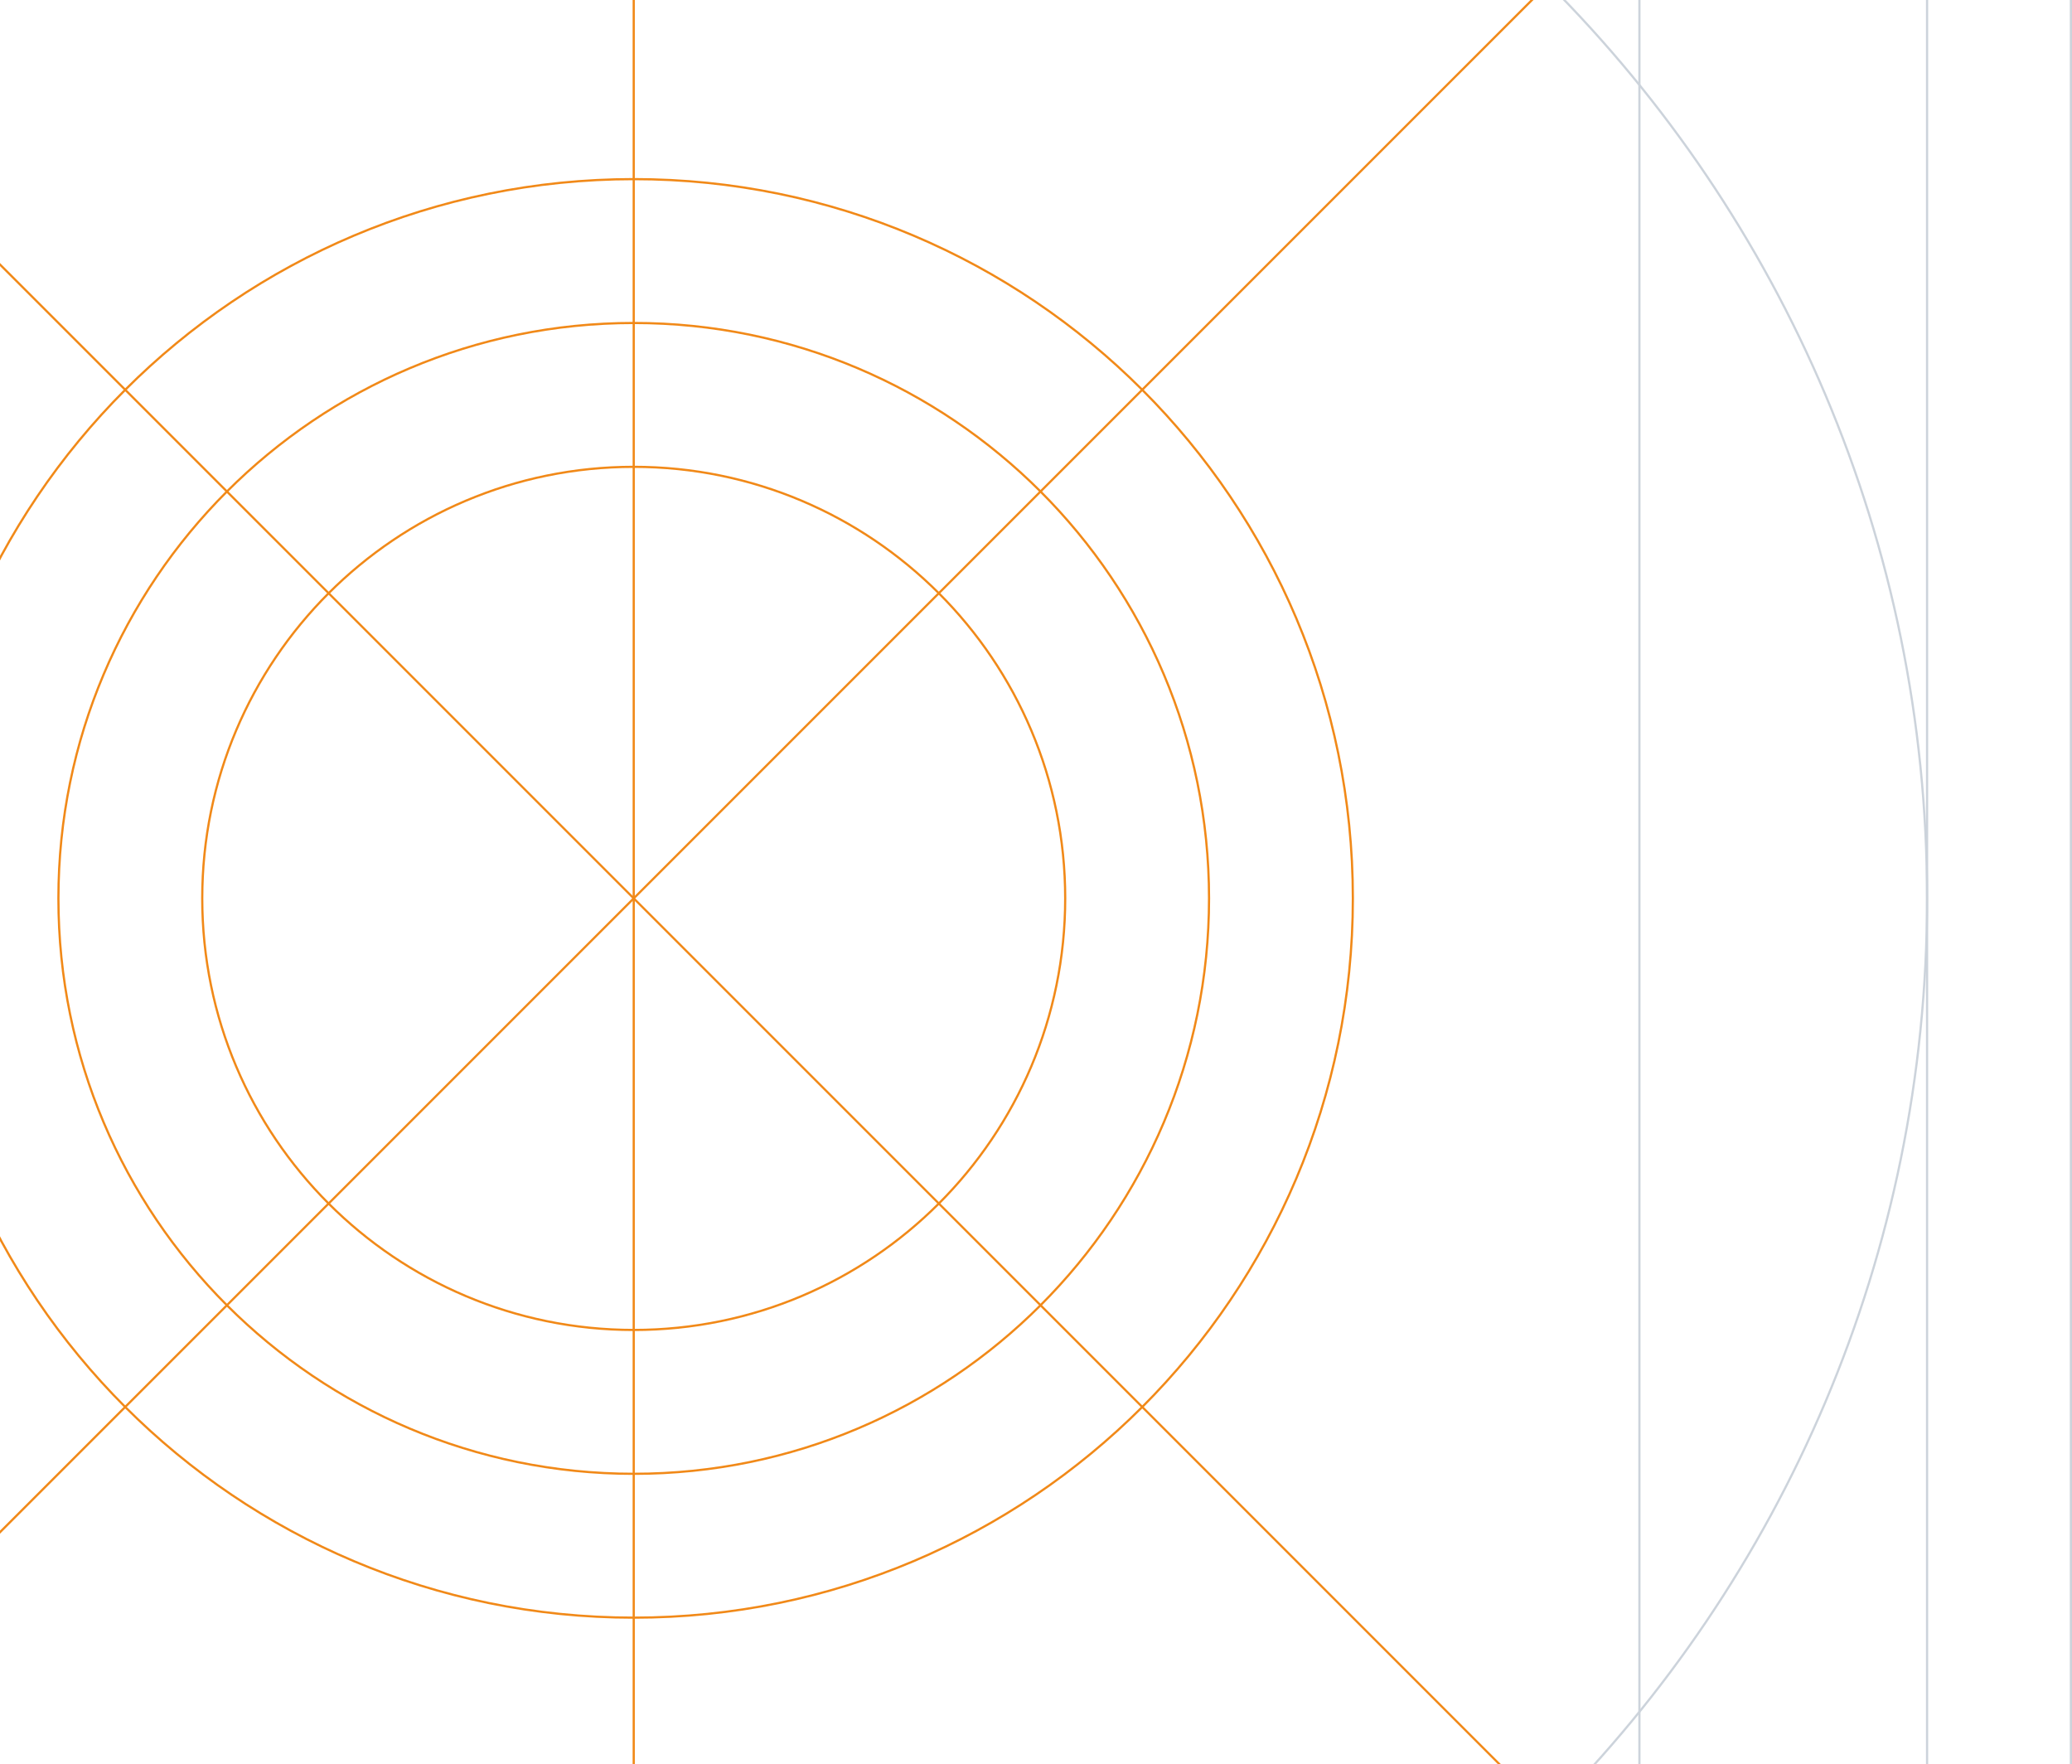
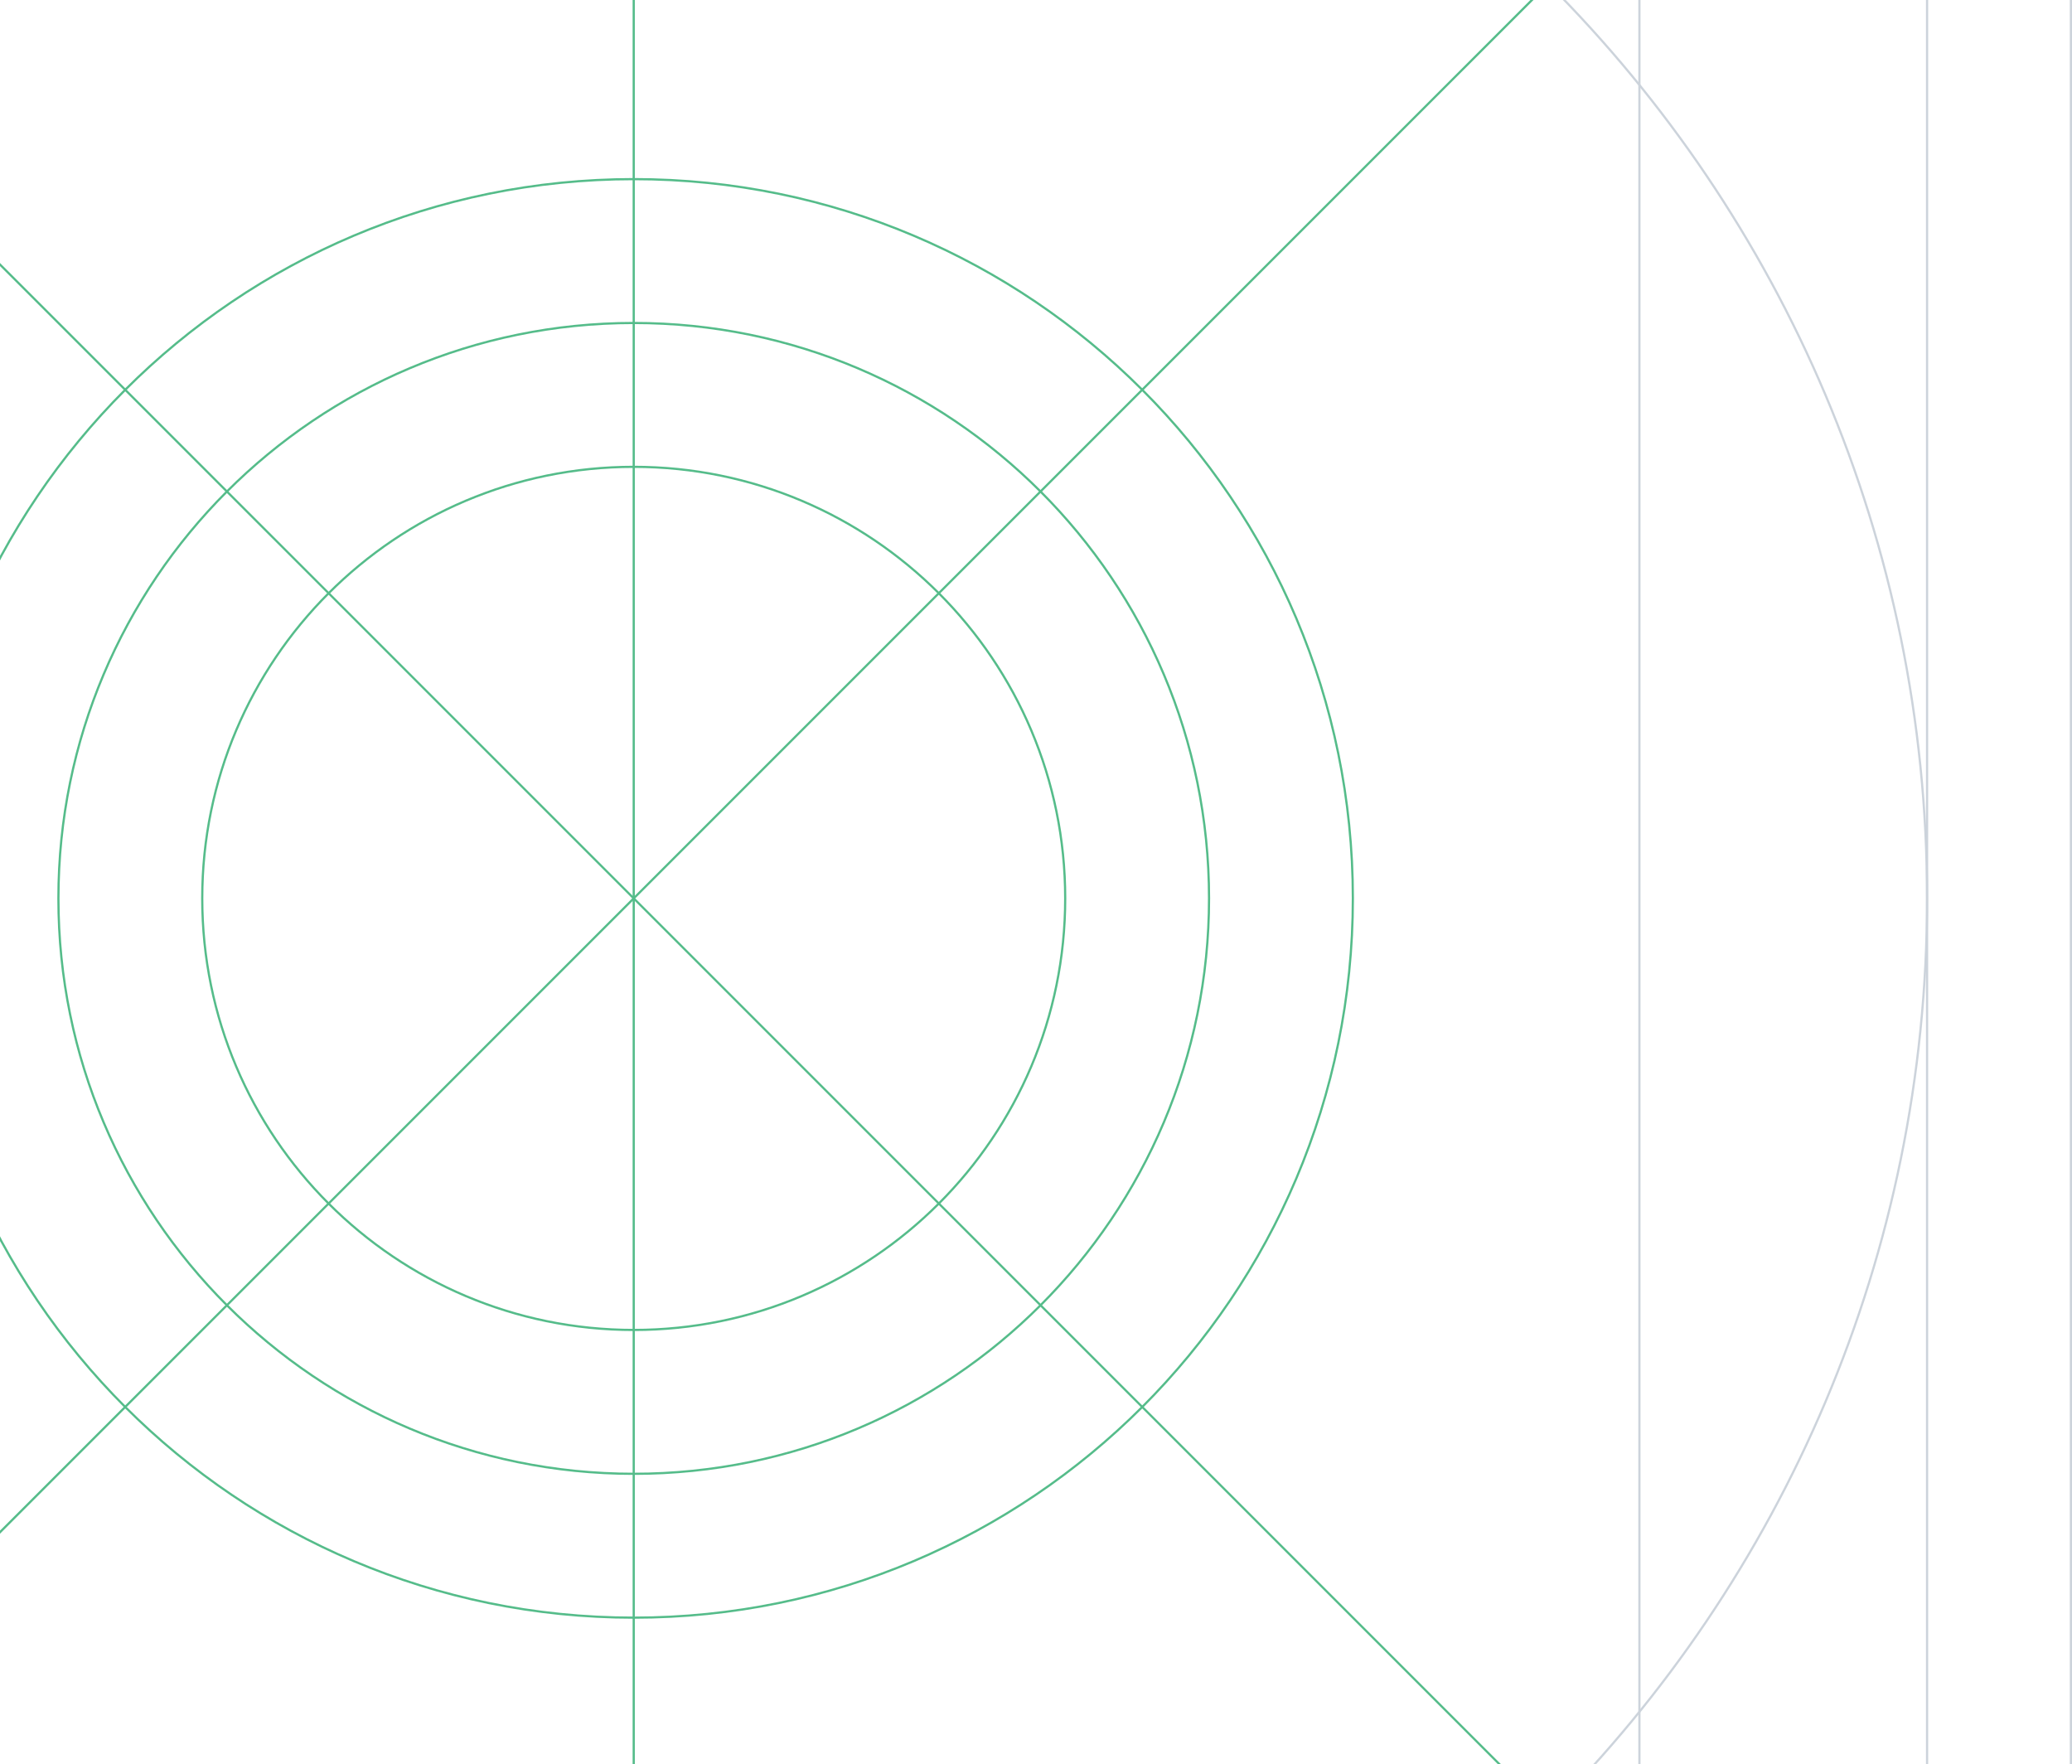
<svg xmlns="http://www.w3.org/2000/svg" width="188" height="160" viewBox="0 0 188 160">
  <g fill="none" fill-rule="evenodd" stroke-width=".2" transform="translate(-73 -49)">
    <rect width="182.5" height="260.8" x="39.25" y=".1" stroke="#CCD3DB" rx="2" />
    <rect width="260.8" height="182.5" x=".1" y="39.25" stroke="#CCD3DB" rx="2" />
    <circle cx="130.5" cy="130.5" r="117.35" stroke="#CCD3DB" />
    <rect width="234.7" height="234.7" x="13.15" y="13.15" stroke="#CCD3DB" rx="2" />
-     <path stroke="#F18918" stroke-linecap="round" d="M261 0L0 260.994M0 0l261 260.994" />
-     <circle cx="130.5" cy="130.5" r="65.25" stroke="#F18918" stroke-linecap="round" />
-     <circle cx="130.5" cy="130.5" r="52.2" stroke="#F18918" stroke-linecap="round" />
-     <circle cx="130.5" cy="130.5" r="39.15" stroke="#F18918" stroke-linecap="round" />
-     <path stroke="#F18918" stroke-linecap="round" d="M130.5 0v261" />
+     <path stroke="#55BC8A" stroke-linecap="round" d="M261 0L0 260.994M0 0l261 260.994" />
+     <circle cx="130.5" cy="130.5" r="65.25" stroke="#55BC8A" stroke-linecap="round" />
+     <circle cx="130.5" cy="130.5" r="52.2" stroke="#55BC8A" stroke-linecap="round" />
+     <circle cx="130.5" cy="130.5" r="39.15" stroke="#55BC8A" stroke-linecap="round" />
+     <path stroke="#55BC8A" stroke-linecap="round" d="M130.5 0v261" />
  </g>
</svg>
